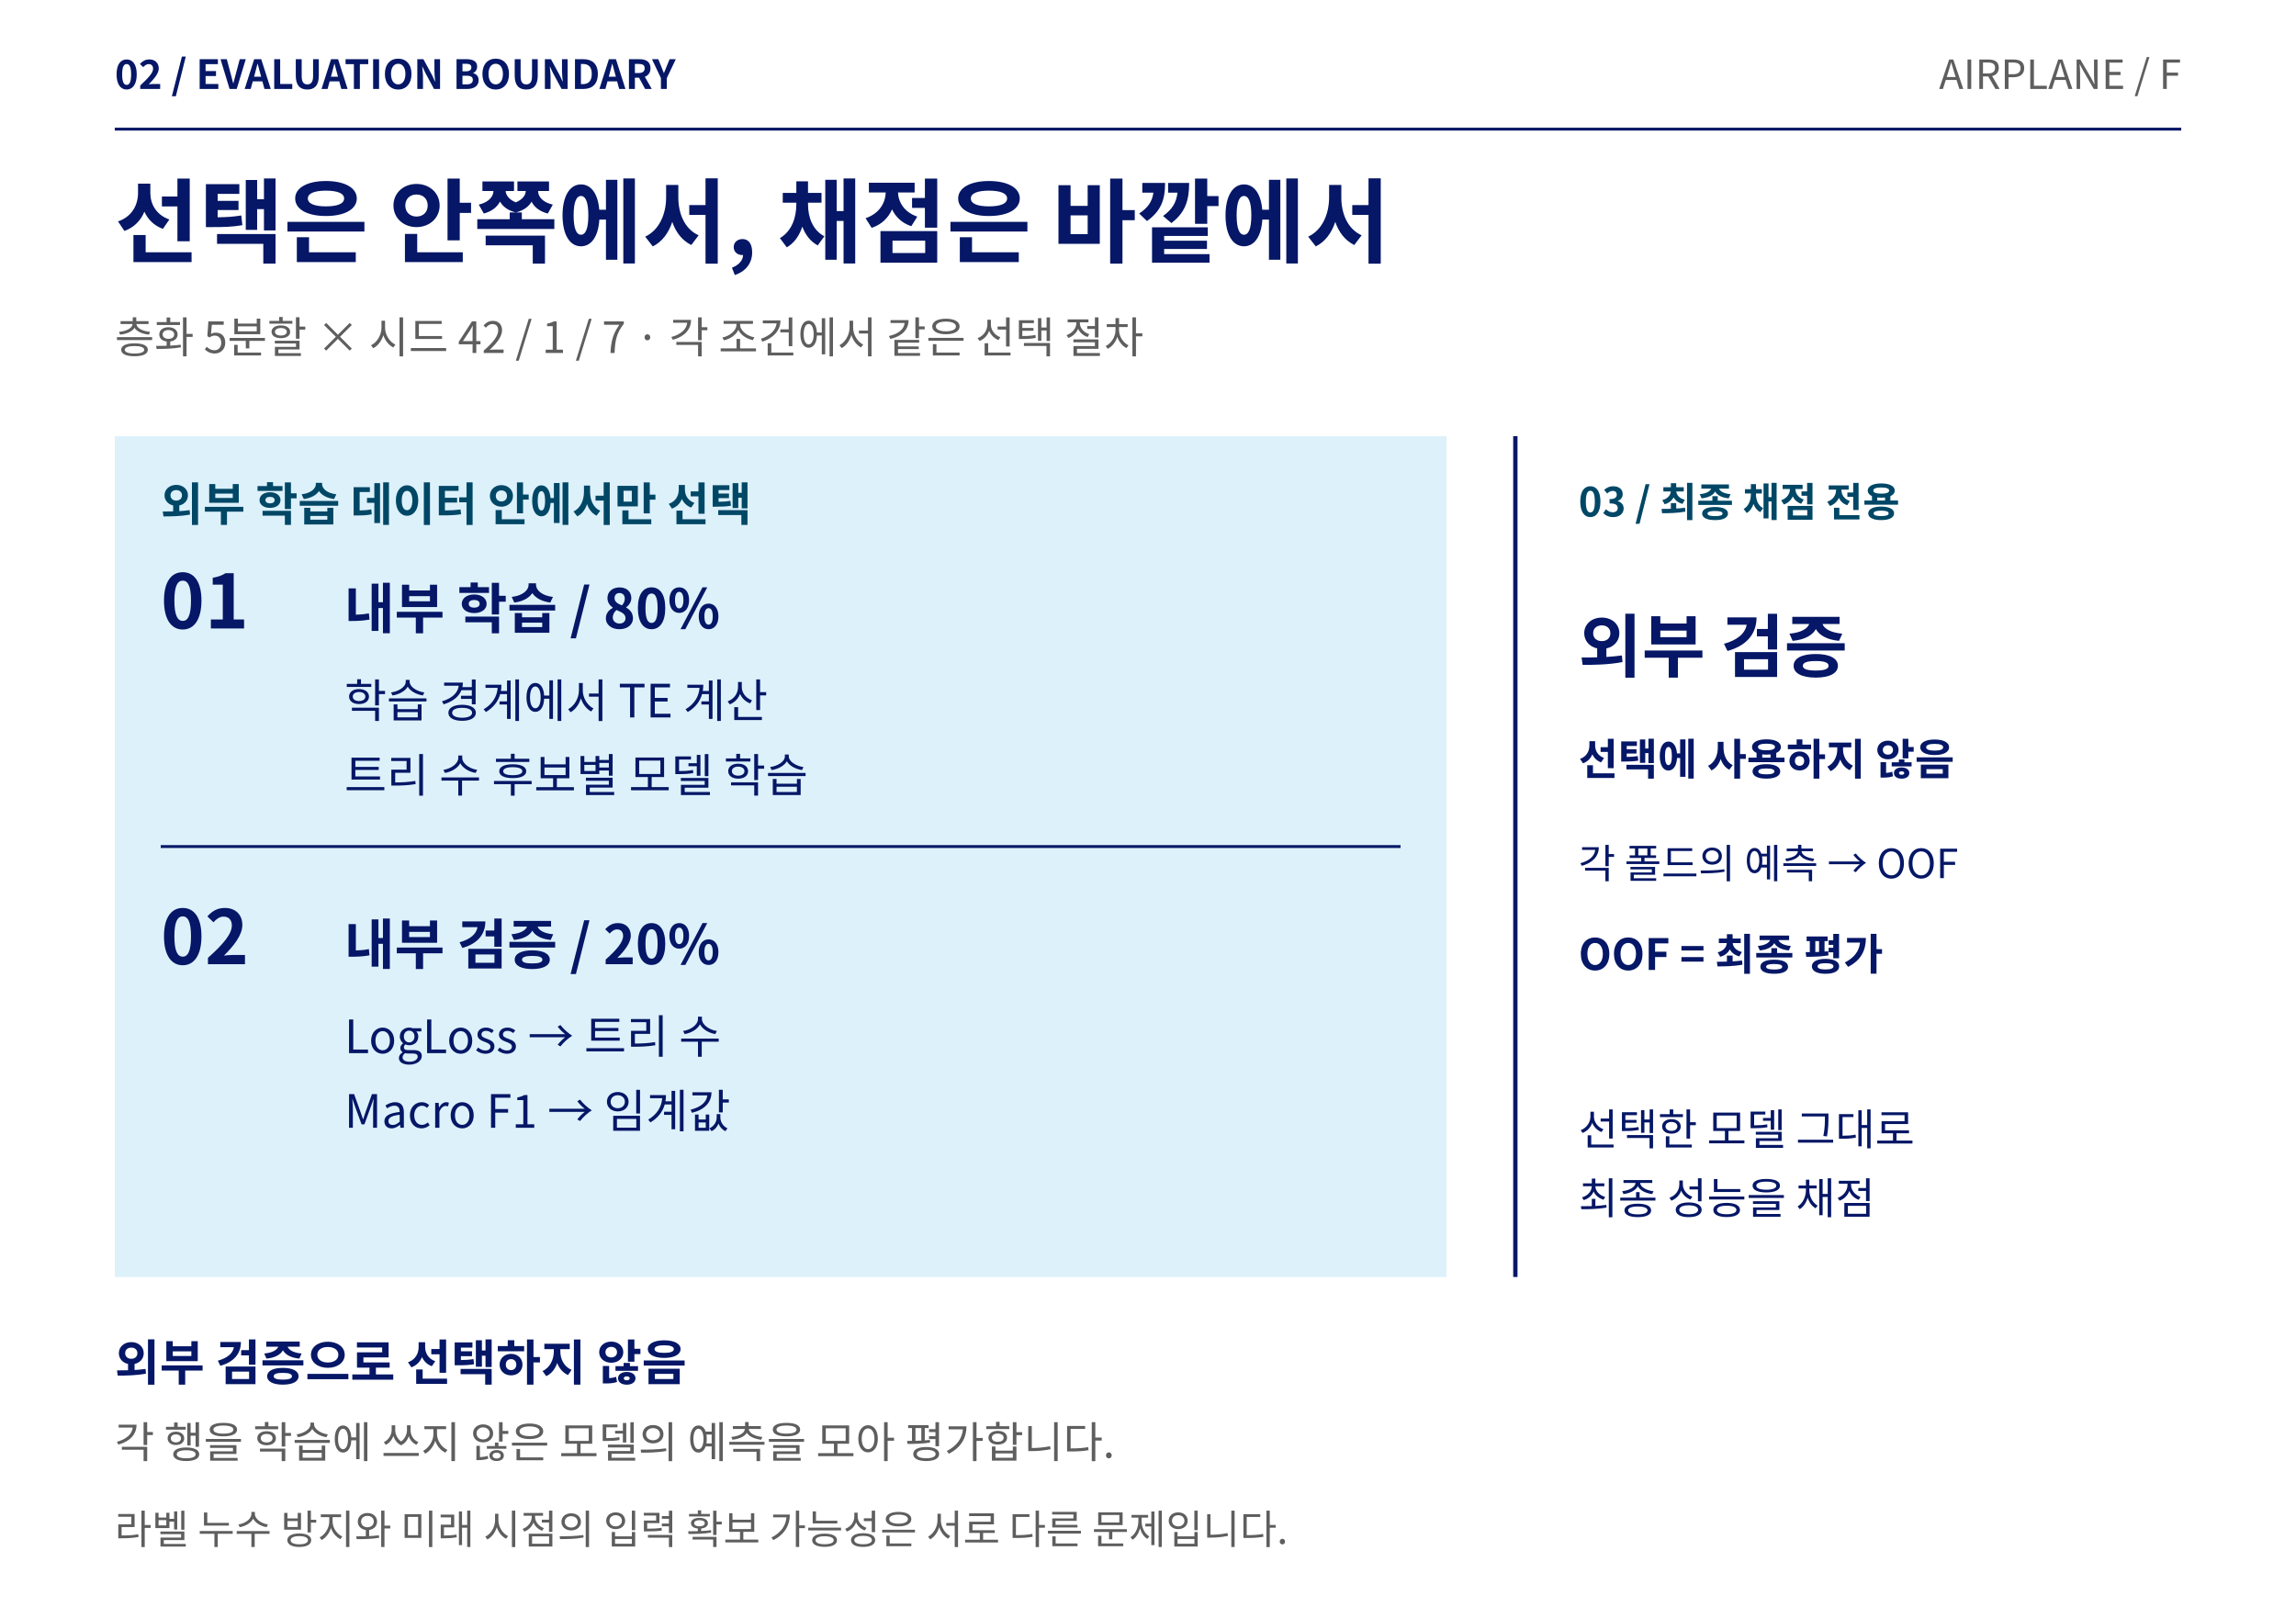
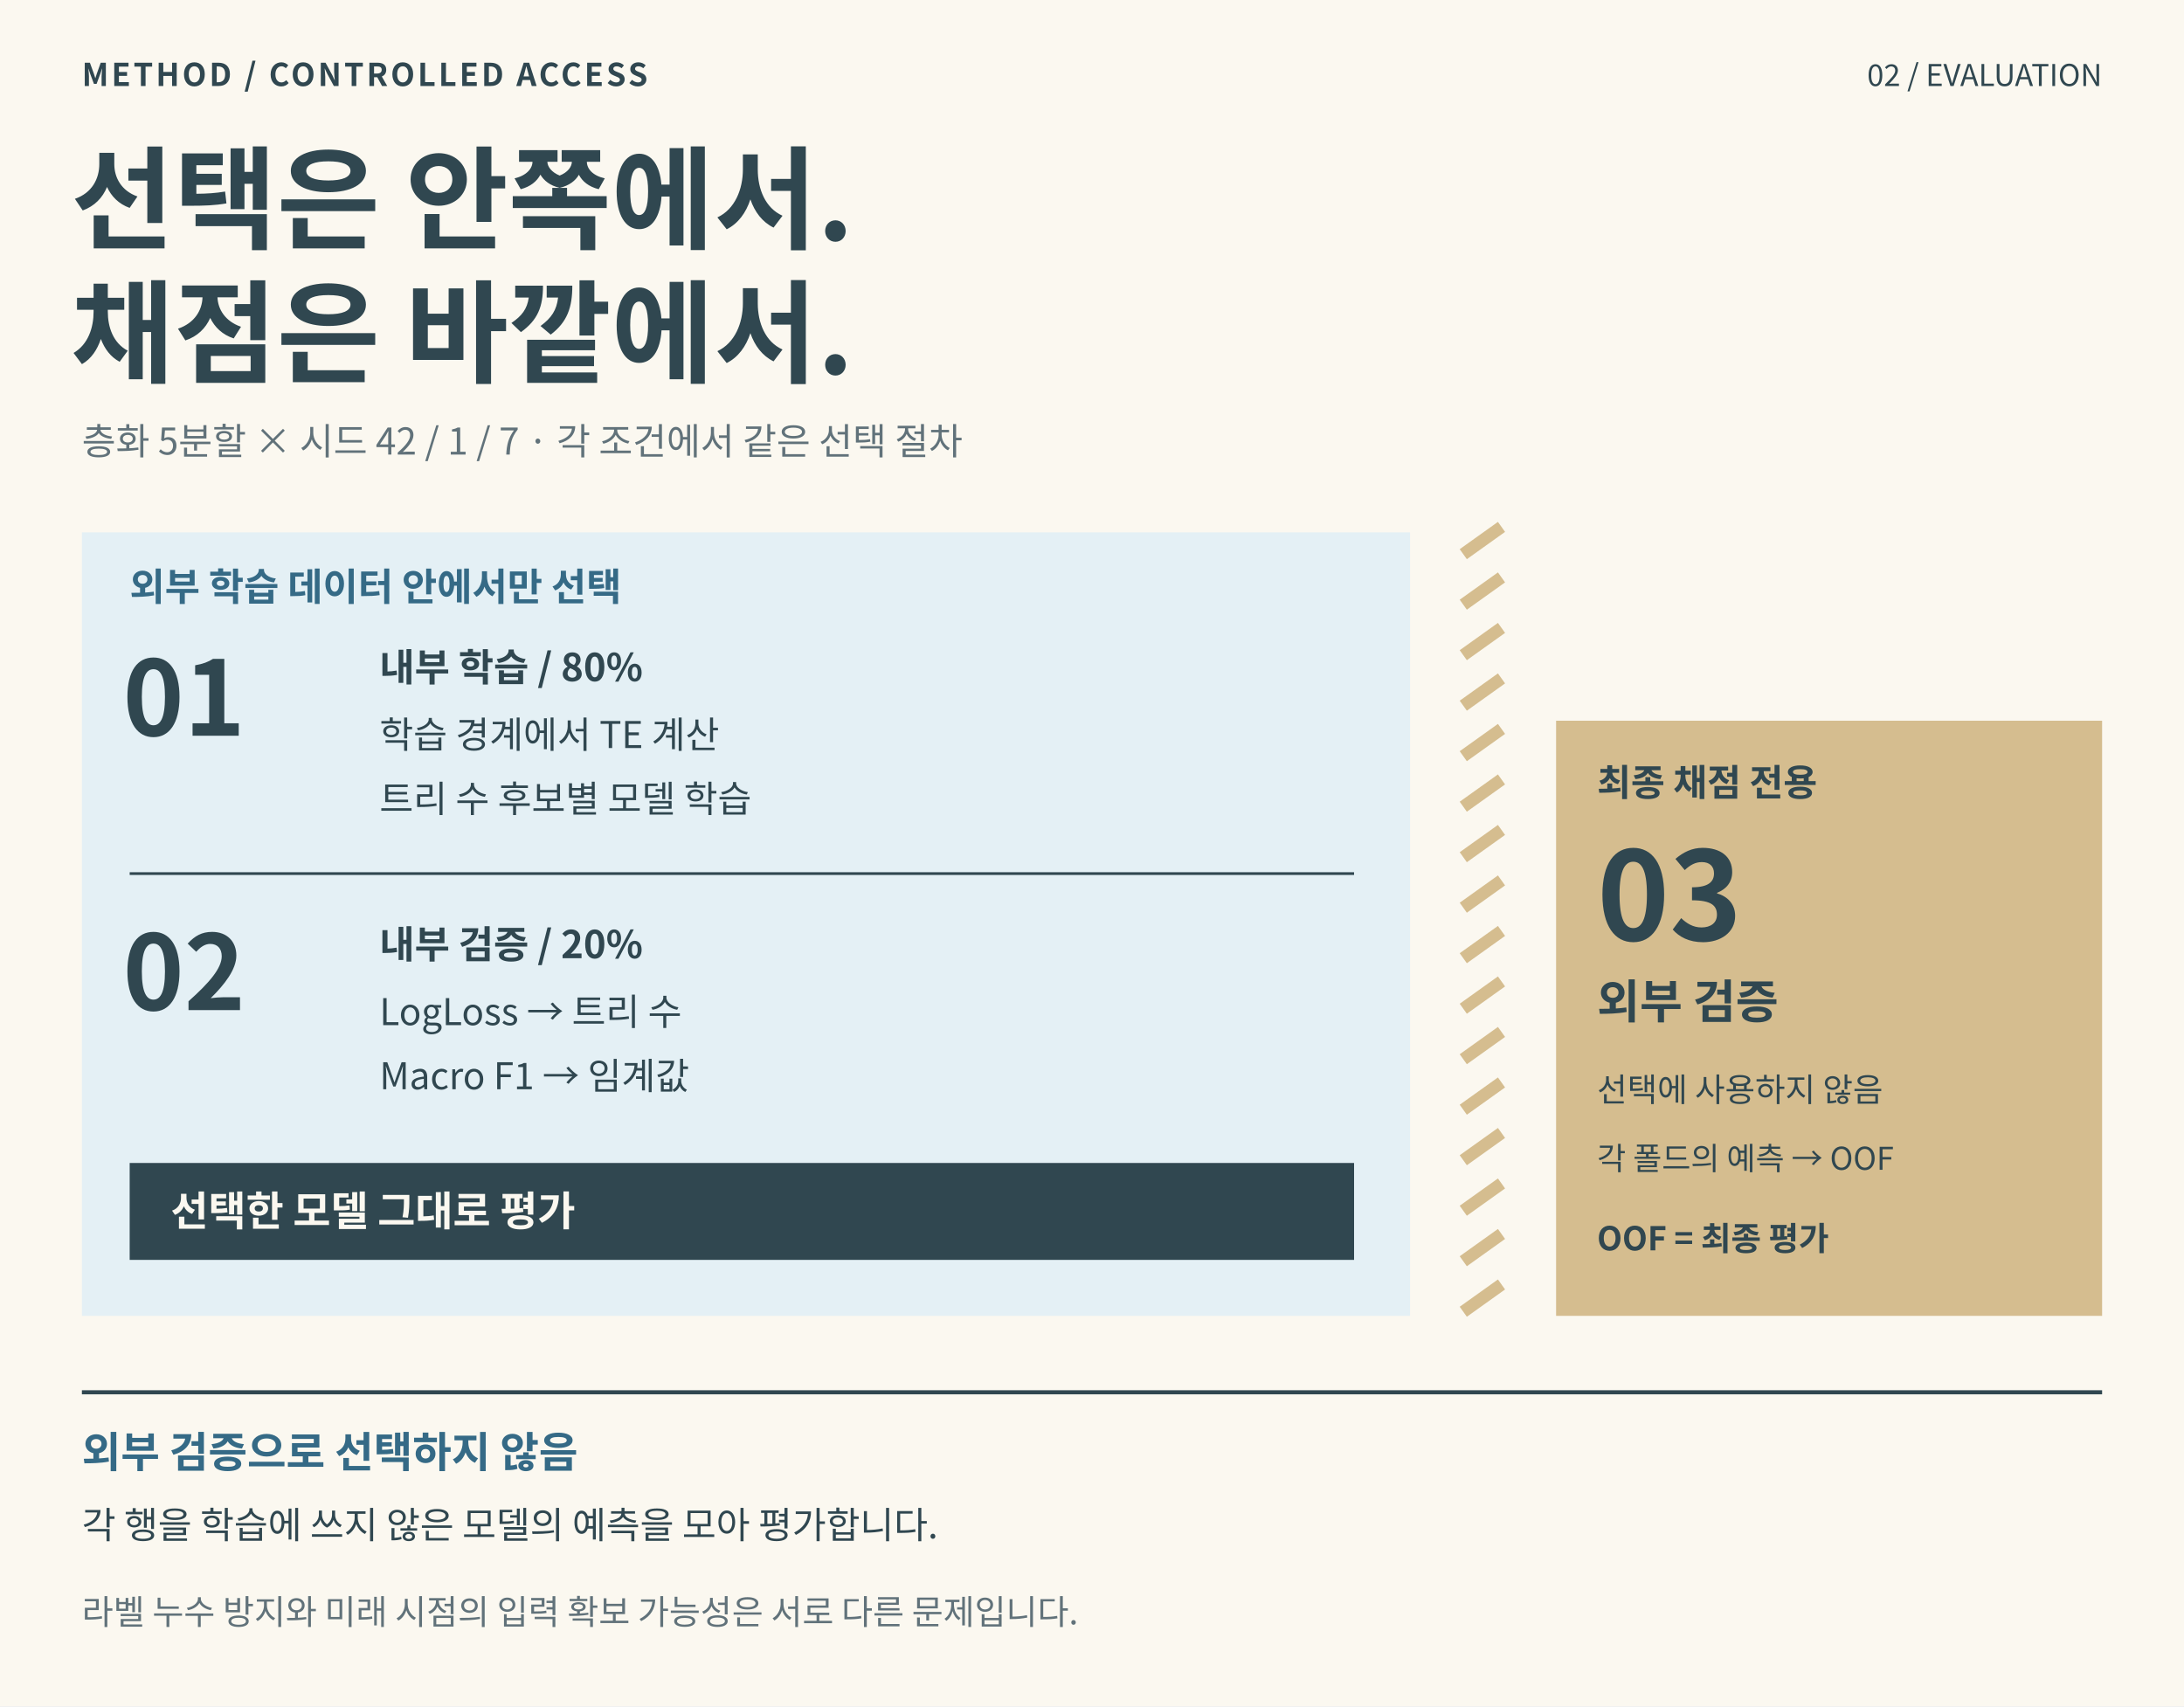
- <svg xmlns="http://www.w3.org/2000/svg" width="1600" height="1120" viewBox="0 0 1600 1120" role="img" aria-labelledby="title desc">
-   <rect width="1600" height="1120" fill="#FFFFFF" />
-   <text x="80" y="62" fill="#051766" font-family="Noto Sans CJK KR, Malgun Gothic, Apple SD Gothic Neo, sans-serif" font-size="28" font-weight="700" text-anchor="start" style="font-variant-numeric:tabular-nums">02 / EVALUATION BOUNDARY</text>
-   <text x="1520" y="62" fill="#5E5E5E" font-family="Noto Sans CJK KR, Malgun Gothic, Apple SD Gothic Neo, sans-serif" font-size="28" font-weight="400" text-anchor="end" style="font-variant-numeric:tabular-nums">AIRPLANE / F</text>
-   <line x1="80" y1="90" x2="1520" y2="90" stroke="#051766" stroke-width="2" />
-   <text x="80" y="178" fill="#051766" font-family="Noto Sans CJK KR, Malgun Gothic, Apple SD Gothic Neo, sans-serif" font-size="64" font-weight="800" text-anchor="start" style="font-variant-numeric:tabular-nums">선택은 안쪽에서, 채점은 바깥에서</text>
-   <text x="80" y="246" fill="#5E5E5E" font-family="Noto Sans CJK KR, Malgun Gothic, Apple SD Gothic Neo, sans-serif" font-size="30" font-weight="400" text-anchor="start" style="font-variant-numeric:tabular-nums">층화 5분할 × 시드 42 / 1 / 7 · 각 조건에서 같은 선택 절차</text>
-   <rect x="80" y="304" width="928" height="586" fill="#DDF1FB" />
-   <text x="112" y="363" fill="#004766" font-family="Noto Sans CJK KR, Malgun Gothic, Apple SD Gothic Neo, sans-serif" font-size="32" font-weight="700" text-anchor="start" style="font-variant-numeric:tabular-nums">외부 학습 데이터 안에서만 선택</text>
-   <text x="112" y="438" fill="#051766" font-family="Noto Sans CJK KR, Malgun Gothic, Apple SD Gothic Neo, sans-serif" font-size="52" font-weight="800" text-anchor="start" style="font-variant-numeric:tabular-nums">01</text>
-   <text x="240" y="438" fill="#051766" font-family="Noto Sans CJK KR, Malgun Gothic, Apple SD Gothic Neo, sans-serif" font-size="38" font-weight="700" text-anchor="start" style="font-variant-numeric:tabular-nums">내부 학습 / 80%</text>
-   <text x="240" y="500" fill="#051766" font-family="Noto Sans CJK KR, Malgun Gothic, Apple SD Gothic Neo, sans-serif" font-size="32" font-weight="400" text-anchor="start" style="font-variant-numeric:tabular-nums">학습 경계에서 TE 계산</text>
-   <text x="240" y="552" fill="#051766" font-family="Noto Sans CJK KR, Malgun Gothic, Apple SD Gothic Neo, sans-serif" font-size="32" font-weight="400" text-anchor="start" style="font-variant-numeric:tabular-nums">트리 수 후보별 모델 학습</text>
-   <text x="112" y="672" fill="#051766" font-family="Noto Sans CJK KR, Malgun Gothic, Apple SD Gothic Neo, sans-serif" font-size="52" font-weight="800" text-anchor="start" style="font-variant-numeric:tabular-nums">02</text>
-   <text x="240" y="672" fill="#051766" font-family="Noto Sans CJK KR, Malgun Gothic, Apple SD Gothic Neo, sans-serif" font-size="38" font-weight="700" text-anchor="start" style="font-variant-numeric:tabular-nums">내부 검증 / 20%</text>
-   <text x="240" y="734" fill="#051766" font-family="Noto Sans CJK KR, Malgun Gothic, Apple SD Gothic Neo, sans-serif" font-size="32" font-weight="400" text-anchor="start" style="font-variant-numeric:tabular-nums">LogLoss → 트리 수</text>
-   <text x="240" y="786" fill="#051766" font-family="Noto Sans CJK KR, Malgun Gothic, Apple SD Gothic Neo, sans-serif" font-size="32" font-weight="400" text-anchor="start" style="font-variant-numeric:tabular-nums">Macro F1 → 임계값</text>
-   <line x1="112" y1="590" x2="976" y2="590" stroke="#051766" stroke-width="2" />
-   <line x1="1056" y1="304" x2="1056" y2="890" stroke="#051766" stroke-width="3" />
-   <text x="1100" y="360" fill="#004766" font-family="Noto Sans CJK KR, Malgun Gothic, Apple SD Gothic Neo, sans-serif" font-size="28" font-weight="700" text-anchor="start" style="font-variant-numeric:tabular-nums">03 / 최종 채점 전용</text>
-   <text x="1100" y="468" fill="#051766" font-family="Noto Sans CJK KR, Malgun Gothic, Apple SD Gothic Neo, sans-serif" font-size="48" font-weight="800" text-anchor="start" style="font-variant-numeric:tabular-nums">외부 검증</text>
-   <text x="1100" y="540" fill="#051766" font-family="Noto Sans CJK KR, Malgun Gothic, Apple SD Gothic Neo, sans-serif" font-size="30" font-weight="700" text-anchor="start" style="font-variant-numeric:tabular-nums">선택에 사용하지 않음</text>
-   <text x="1100" y="612" fill="#051766" font-family="Noto Sans CJK KR, Malgun Gothic, Apple SD Gothic Neo, sans-serif" font-size="28" font-weight="400" text-anchor="start" style="font-variant-numeric:tabular-nums">각 폴드의 예측 → OOF</text>
-   <text x="1100" y="676" fill="#051766" font-family="Noto Sans CJK KR, Malgun Gothic, Apple SD Gothic Neo, sans-serif" font-size="30" font-weight="700" text-anchor="start" style="font-variant-numeric:tabular-nums">OOF = 최종 평가</text>
-   <text x="1100" y="798" fill="#051766" font-family="Noto Sans CJK KR, Malgun Gothic, Apple SD Gothic Neo, sans-serif" font-size="30" font-weight="400" text-anchor="start" style="font-variant-numeric:tabular-nums">선택한 모델 그대로</text>
-   <text x="1100" y="846" fill="#051766" font-family="Noto Sans CJK KR, Malgun Gothic, Apple SD Gothic Neo, sans-serif" font-size="30" font-weight="400" text-anchor="start" style="font-variant-numeric:tabular-nums">최종 성능을 채점</text>
-   <text x="80" y="962" fill="#051766" font-family="Noto Sans CJK KR, Malgun Gothic, Apple SD Gothic Neo, sans-serif" font-size="34" font-weight="700" text-anchor="start" style="font-variant-numeric:tabular-nums">외부 검증으로 선택하지 않음</text>
-   <text x="80" y="1016" fill="#5E5E5E" font-family="Noto Sans CJK KR, Malgun Gothic, Apple SD Gothic Neo, sans-serif" font-size="30" font-weight="400" text-anchor="start" style="font-variant-numeric:tabular-nums">각 행을 학습에 쓰지 않은 모델의 예측을 모아 평가합니다.</text>
-   <text x="80" y="1076" fill="#5E5E5E" font-family="Noto Sans CJK KR, Malgun Gothic, Apple SD Gothic Neo, sans-serif" font-size="28" font-weight="400" text-anchor="start" style="font-variant-numeric:tabular-nums">라벨 누수 방지와 미래 시점의 입력 확보 가능성은 서로 다른 문제입니다.</text>
+ <svg xmlns="http://www.w3.org/2000/svg" width="1600" height="1250" viewBox="0 0 1600 1250" role="img" aria-labelledby="title desc">
+   <rect width="1600" height="1250" fill="#FBF8F0" />
+   <text x="60" y="63" fill="#304750" font-family="Noto Sans CJK KR, Malgun Gothic, Apple SD Gothic Neo, sans-serif" font-size="23" font-weight="700" text-anchor="start" style="font-variant-numeric:tabular-nums" letter-spacing="2">METHOD / CONTROLLED ACCESS</text>
+   <text x="1540" y="63" fill="#304750" font-family="Noto Sans CJK KR, Malgun Gothic, Apple SD Gothic Neo, sans-serif" font-size="22" font-weight="400" text-anchor="end" style="font-variant-numeric:tabular-nums">02 / EVALUATION</text>
+   <text x="52" y="176" fill="#304750" font-family="Noto Sans CJK KR, Malgun Gothic, Apple SD Gothic Neo, sans-serif" font-size="82" font-weight="900" text-anchor="start" style="font-variant-numeric:tabular-nums">선택은 안쪽에서.</text>
+   <text x="52" y="274" fill="#304750" font-family="Noto Sans CJK KR, Malgun Gothic, Apple SD Gothic Neo, sans-serif" font-size="82" font-weight="900" text-anchor="start" style="font-variant-numeric:tabular-nums">채점은 바깥에서.</text>
+   <text x="60" y="333" fill="#61727A" font-family="Noto Sans CJK KR, Malgun Gothic, Apple SD Gothic Neo, sans-serif" font-size="27" font-weight="400" text-anchor="start" style="font-variant-numeric:tabular-nums">층화 5분할 × 시드 42 / 1 / 7 · 각 조건에서 같은 선택 절차</text>
+   <rect x="60" y="390" width="973" height="574" fill="#E4F0F5" />
+   <text x="95" y="440" fill="#356A86" font-family="Noto Sans CJK KR, Malgun Gothic, Apple SD Gothic Neo, sans-serif" font-size="28" font-weight="700" text-anchor="start" style="font-variant-numeric:tabular-nums">외부 학습 데이터 안에서만 선택</text>
+   <text x="90" y="539" fill="#304750" font-family="Noto Sans CJK KR, Malgun Gothic, Apple SD Gothic Neo, sans-serif" font-size="76" font-weight="900" text-anchor="start" style="font-variant-numeric:tabular-nums">01</text>
+   <text x="278" y="499" fill="#304750" font-family="Noto Sans CJK KR, Malgun Gothic, Apple SD Gothic Neo, sans-serif" font-size="28" font-weight="700" text-anchor="start" style="font-variant-numeric:tabular-nums">내부 학습 / 80%</text>
+   <text x="278" y="548" fill="#304750" font-family="Noto Sans CJK KR, Malgun Gothic, Apple SD Gothic Neo, sans-serif" font-size="27" font-weight="400" text-anchor="start" style="font-variant-numeric:tabular-nums">학습 경계에서 TE 계산</text>
+   <text x="278" y="595" fill="#304750" font-family="Noto Sans CJK KR, Malgun Gothic, Apple SD Gothic Neo, sans-serif" font-size="27" font-weight="400" text-anchor="start" style="font-variant-numeric:tabular-nums">트리 수 후보별 모델 학습</text>
+   <line x1="95" y1="640" x2="992" y2="640" stroke="#304750" stroke-width="2" />
+   <text x="90" y="740" fill="#304750" font-family="Noto Sans CJK KR, Malgun Gothic, Apple SD Gothic Neo, sans-serif" font-size="76" font-weight="900" text-anchor="start" style="font-variant-numeric:tabular-nums">02</text>
+   <text x="278" y="702" fill="#304750" font-family="Noto Sans CJK KR, Malgun Gothic, Apple SD Gothic Neo, sans-serif" font-size="28" font-weight="700" text-anchor="start" style="font-variant-numeric:tabular-nums">내부 검증 / 20%</text>
+   <text x="278" y="751" fill="#304750" font-family="Noto Sans CJK KR, Malgun Gothic, Apple SD Gothic Neo, sans-serif" font-size="27" font-weight="400" text-anchor="start" style="font-variant-numeric:tabular-nums">LogLoss → 트리 수</text>
+   <text x="278" y="798" fill="#304750" font-family="Noto Sans CJK KR, Malgun Gothic, Apple SD Gothic Neo, sans-serif" font-size="27" font-weight="400" text-anchor="start" style="font-variant-numeric:tabular-nums">Macro F1 → 임계값</text>
+   <rect x="95" y="852" width="897" height="71" fill="#304750" />
+   <text x="125" y="898" fill="#FBF8F0" font-family="Noto Sans CJK KR, Malgun Gothic, Apple SD Gothic Neo, sans-serif" font-size="30" font-weight="700" text-anchor="start" style="font-variant-numeric:tabular-nums">선택한 모델 그대로 평가</text>
+   <line x1="1072" y1="406" x2="1100" y2="386" stroke="#D5BD8F" stroke-width="9" />
+   <line x1="1072" y1="443" x2="1100" y2="423" stroke="#D5BD8F" stroke-width="9" />
+   <line x1="1072" y1="480" x2="1100" y2="460" stroke="#D5BD8F" stroke-width="9" />
+   <line x1="1072" y1="517" x2="1100" y2="497" stroke="#D5BD8F" stroke-width="9" />
+   <line x1="1072" y1="554" x2="1100" y2="534" stroke="#D5BD8F" stroke-width="9" />
+   <line x1="1072" y1="591" x2="1100" y2="571" stroke="#D5BD8F" stroke-width="9" />
+   <line x1="1072" y1="628" x2="1100" y2="608" stroke="#D5BD8F" stroke-width="9" />
+   <line x1="1072" y1="665" x2="1100" y2="645" stroke="#D5BD8F" stroke-width="9" />
+   <line x1="1072" y1="702" x2="1100" y2="682" stroke="#D5BD8F" stroke-width="9" />
+   <line x1="1072" y1="739" x2="1100" y2="719" stroke="#D5BD8F" stroke-width="9" />
+   <line x1="1072" y1="776" x2="1100" y2="756" stroke="#D5BD8F" stroke-width="9" />
+   <line x1="1072" y1="813" x2="1100" y2="793" stroke="#D5BD8F" stroke-width="9" />
+   <line x1="1072" y1="850" x2="1100" y2="830" stroke="#D5BD8F" stroke-width="9" />
+   <line x1="1072" y1="887" x2="1100" y2="867" stroke="#D5BD8F" stroke-width="9" />
+   <line x1="1072" y1="924" x2="1100" y2="904" stroke="#D5BD8F" stroke-width="9" />
+   <line x1="1072" y1="961" x2="1100" y2="941" stroke="#D5BD8F" stroke-width="9" />
+   <rect x="1140" y="528" width="400" height="436" fill="#D5BD8F" />
+   <text x="1170" y="583" fill="#304750" font-family="Noto Sans CJK KR, Malgun Gothic, Apple SD Gothic Neo, sans-serif" font-size="27" font-weight="700" text-anchor="start" style="font-variant-numeric:tabular-nums">최종 채점 전용</text>
+   <text x="1170" y="689" fill="#304750" font-family="Noto Sans CJK KR, Malgun Gothic, Apple SD Gothic Neo, sans-serif" font-size="90" font-weight="900" text-anchor="start" style="font-variant-numeric:tabular-nums">03</text>
+   <text x="1170" y="746" fill="#304750" font-family="Noto Sans CJK KR, Malgun Gothic, Apple SD Gothic Neo, sans-serif" font-size="34" font-weight="700" text-anchor="start" style="font-variant-numeric:tabular-nums">외부 검증</text>
+   <text x="1170" y="807" fill="#304750" font-family="Noto Sans CJK KR, Malgun Gothic, Apple SD Gothic Neo, sans-serif" font-size="24" font-weight="400" text-anchor="start" style="font-variant-numeric:tabular-nums">선택에 사용하지 않음</text>
+   <text x="1170" y="857" fill="#304750" font-family="Noto Sans CJK KR, Malgun Gothic, Apple SD Gothic Neo, sans-serif" font-size="23" font-weight="400" text-anchor="start" style="font-variant-numeric:tabular-nums">각 폴드의 예측 → OOF</text>
+   <text x="1170" y="916" fill="#304750" font-family="Noto Sans CJK KR, Malgun Gothic, Apple SD Gothic Neo, sans-serif" font-size="24" font-weight="700" text-anchor="start" style="font-variant-numeric:tabular-nums">OOF = 최종 평가</text>
+   <line x1="60" y1="1020" x2="1540" y2="1020" stroke="#304750" stroke-width="3" />
+   <text x="60" y="1075" fill="#356A86" font-family="Noto Sans CJK KR, Malgun Gothic, Apple SD Gothic Neo, sans-serif" font-size="31" font-weight="700" text-anchor="start" style="font-variant-numeric:tabular-nums">외부 검증으로 선택하지 않음</text>
+   <text x="60" y="1127" fill="#304750" font-family="Noto Sans CJK KR, Malgun Gothic, Apple SD Gothic Neo, sans-serif" font-size="27" font-weight="400" text-anchor="start" style="font-variant-numeric:tabular-nums">각 행을 학습에 쓰지 않은 모델의 예측을 모아 평가합니다.</text>
+   <text x="60" y="1190" fill="#61727A" font-family="Noto Sans CJK KR, Malgun Gothic, Apple SD Gothic Neo, sans-serif" font-size="25" font-weight="400" text-anchor="start" style="font-variant-numeric:tabular-nums">라벨 누수 방지와 미래 시점의 입력 확보 가능성은 서로 다른 문제입니다.</text>
</svg>
